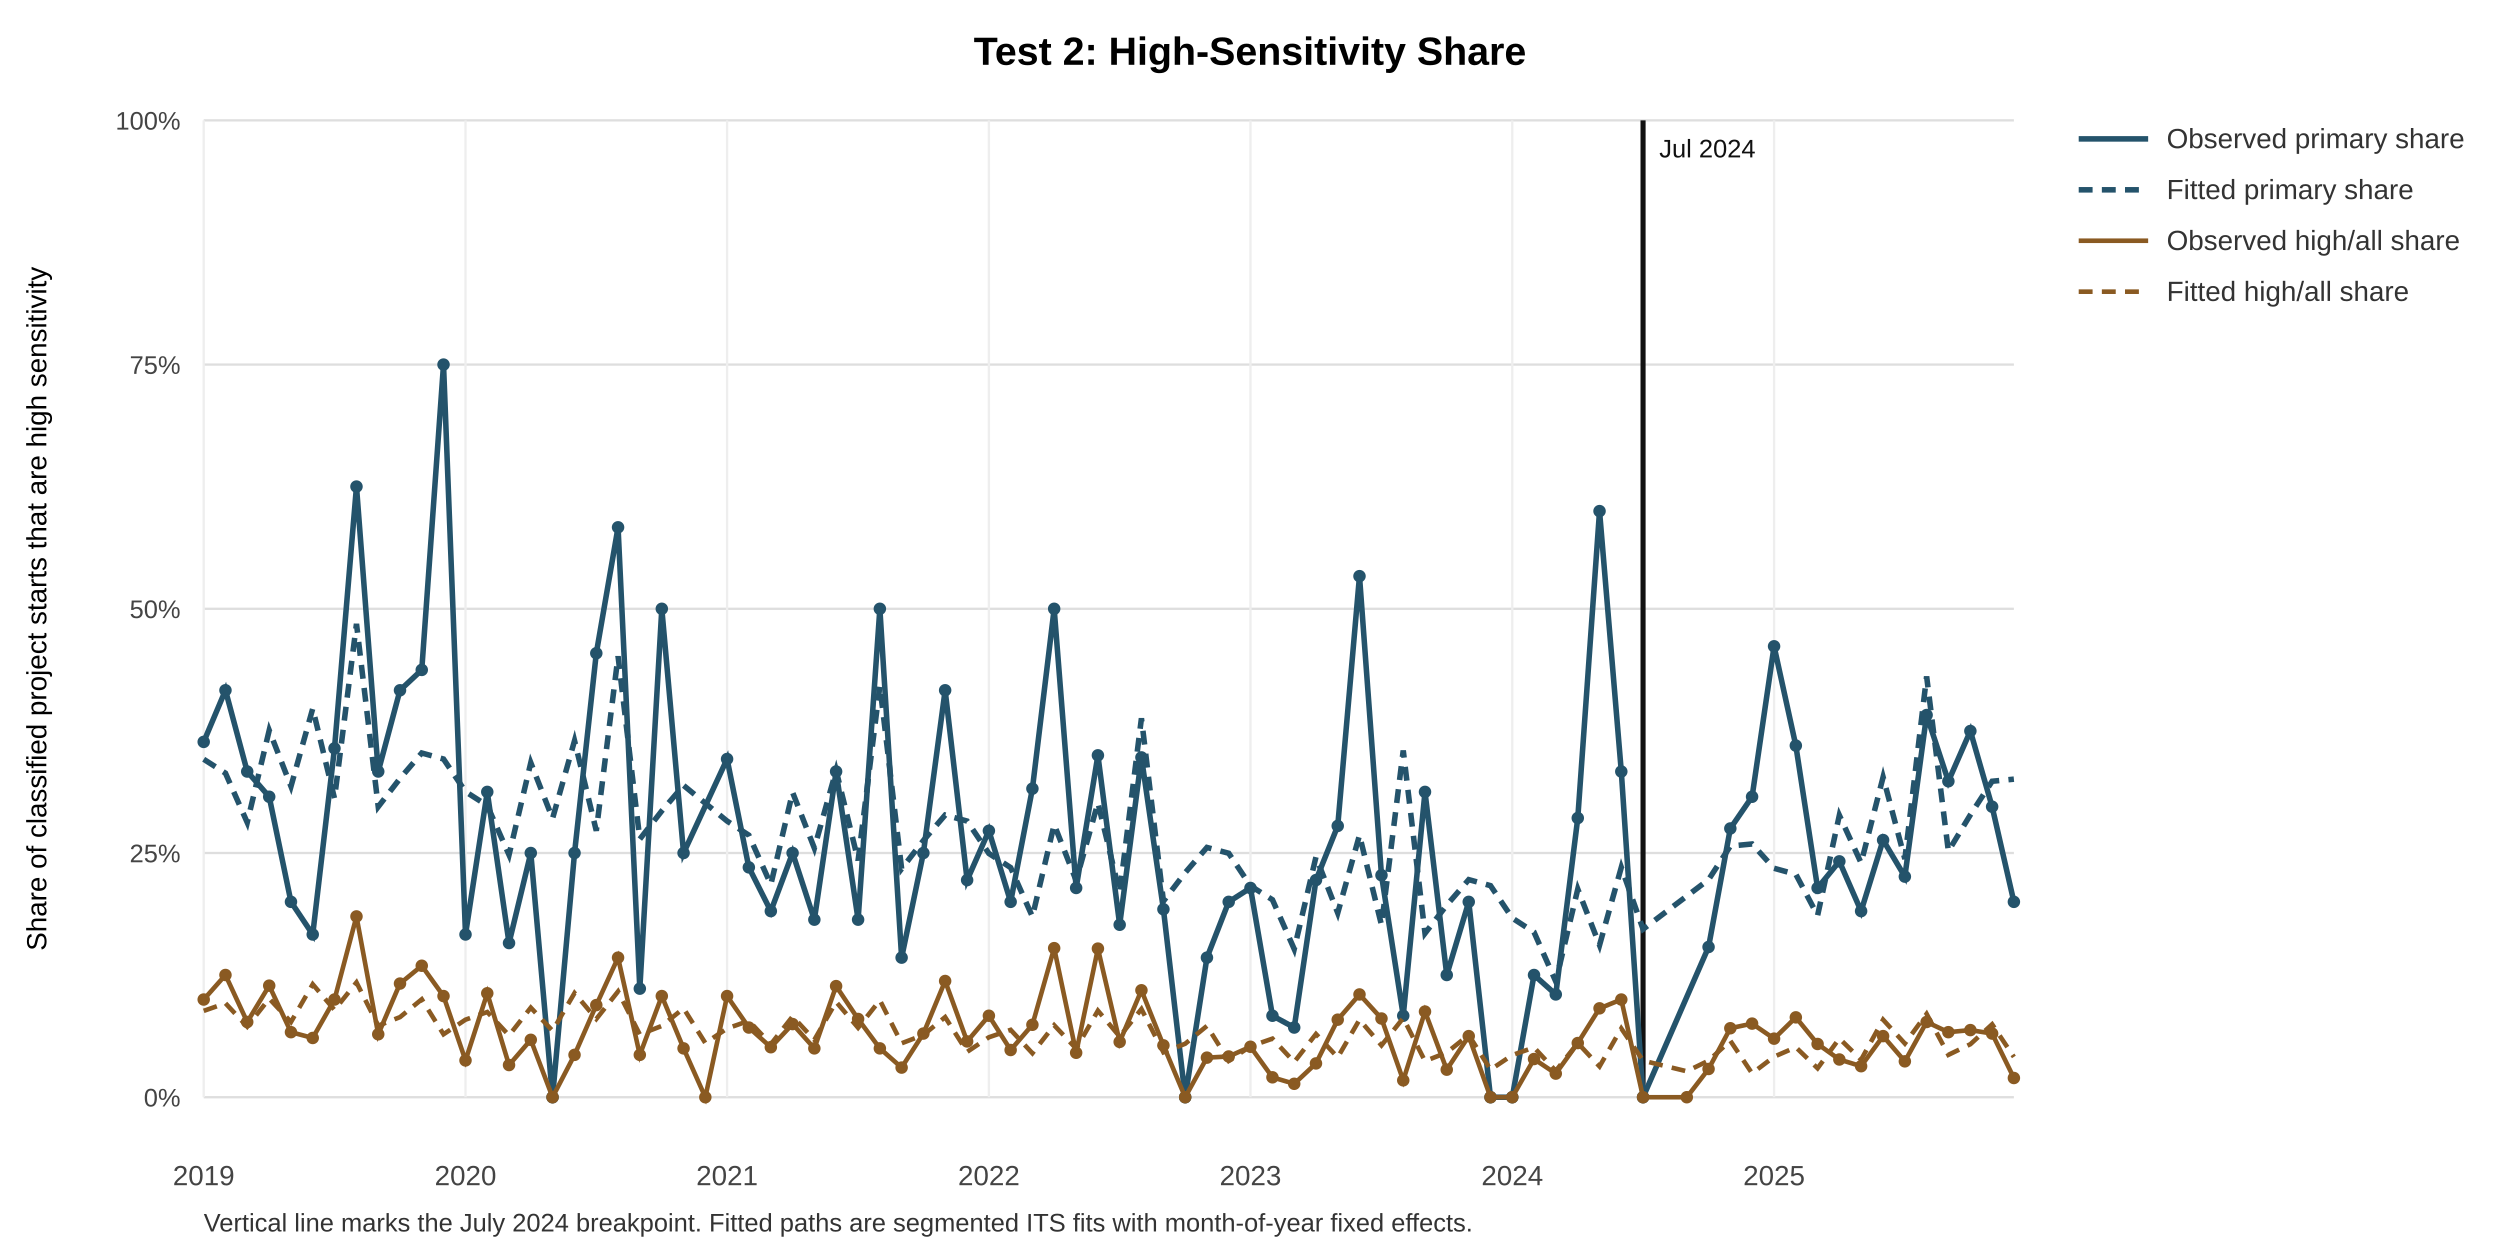
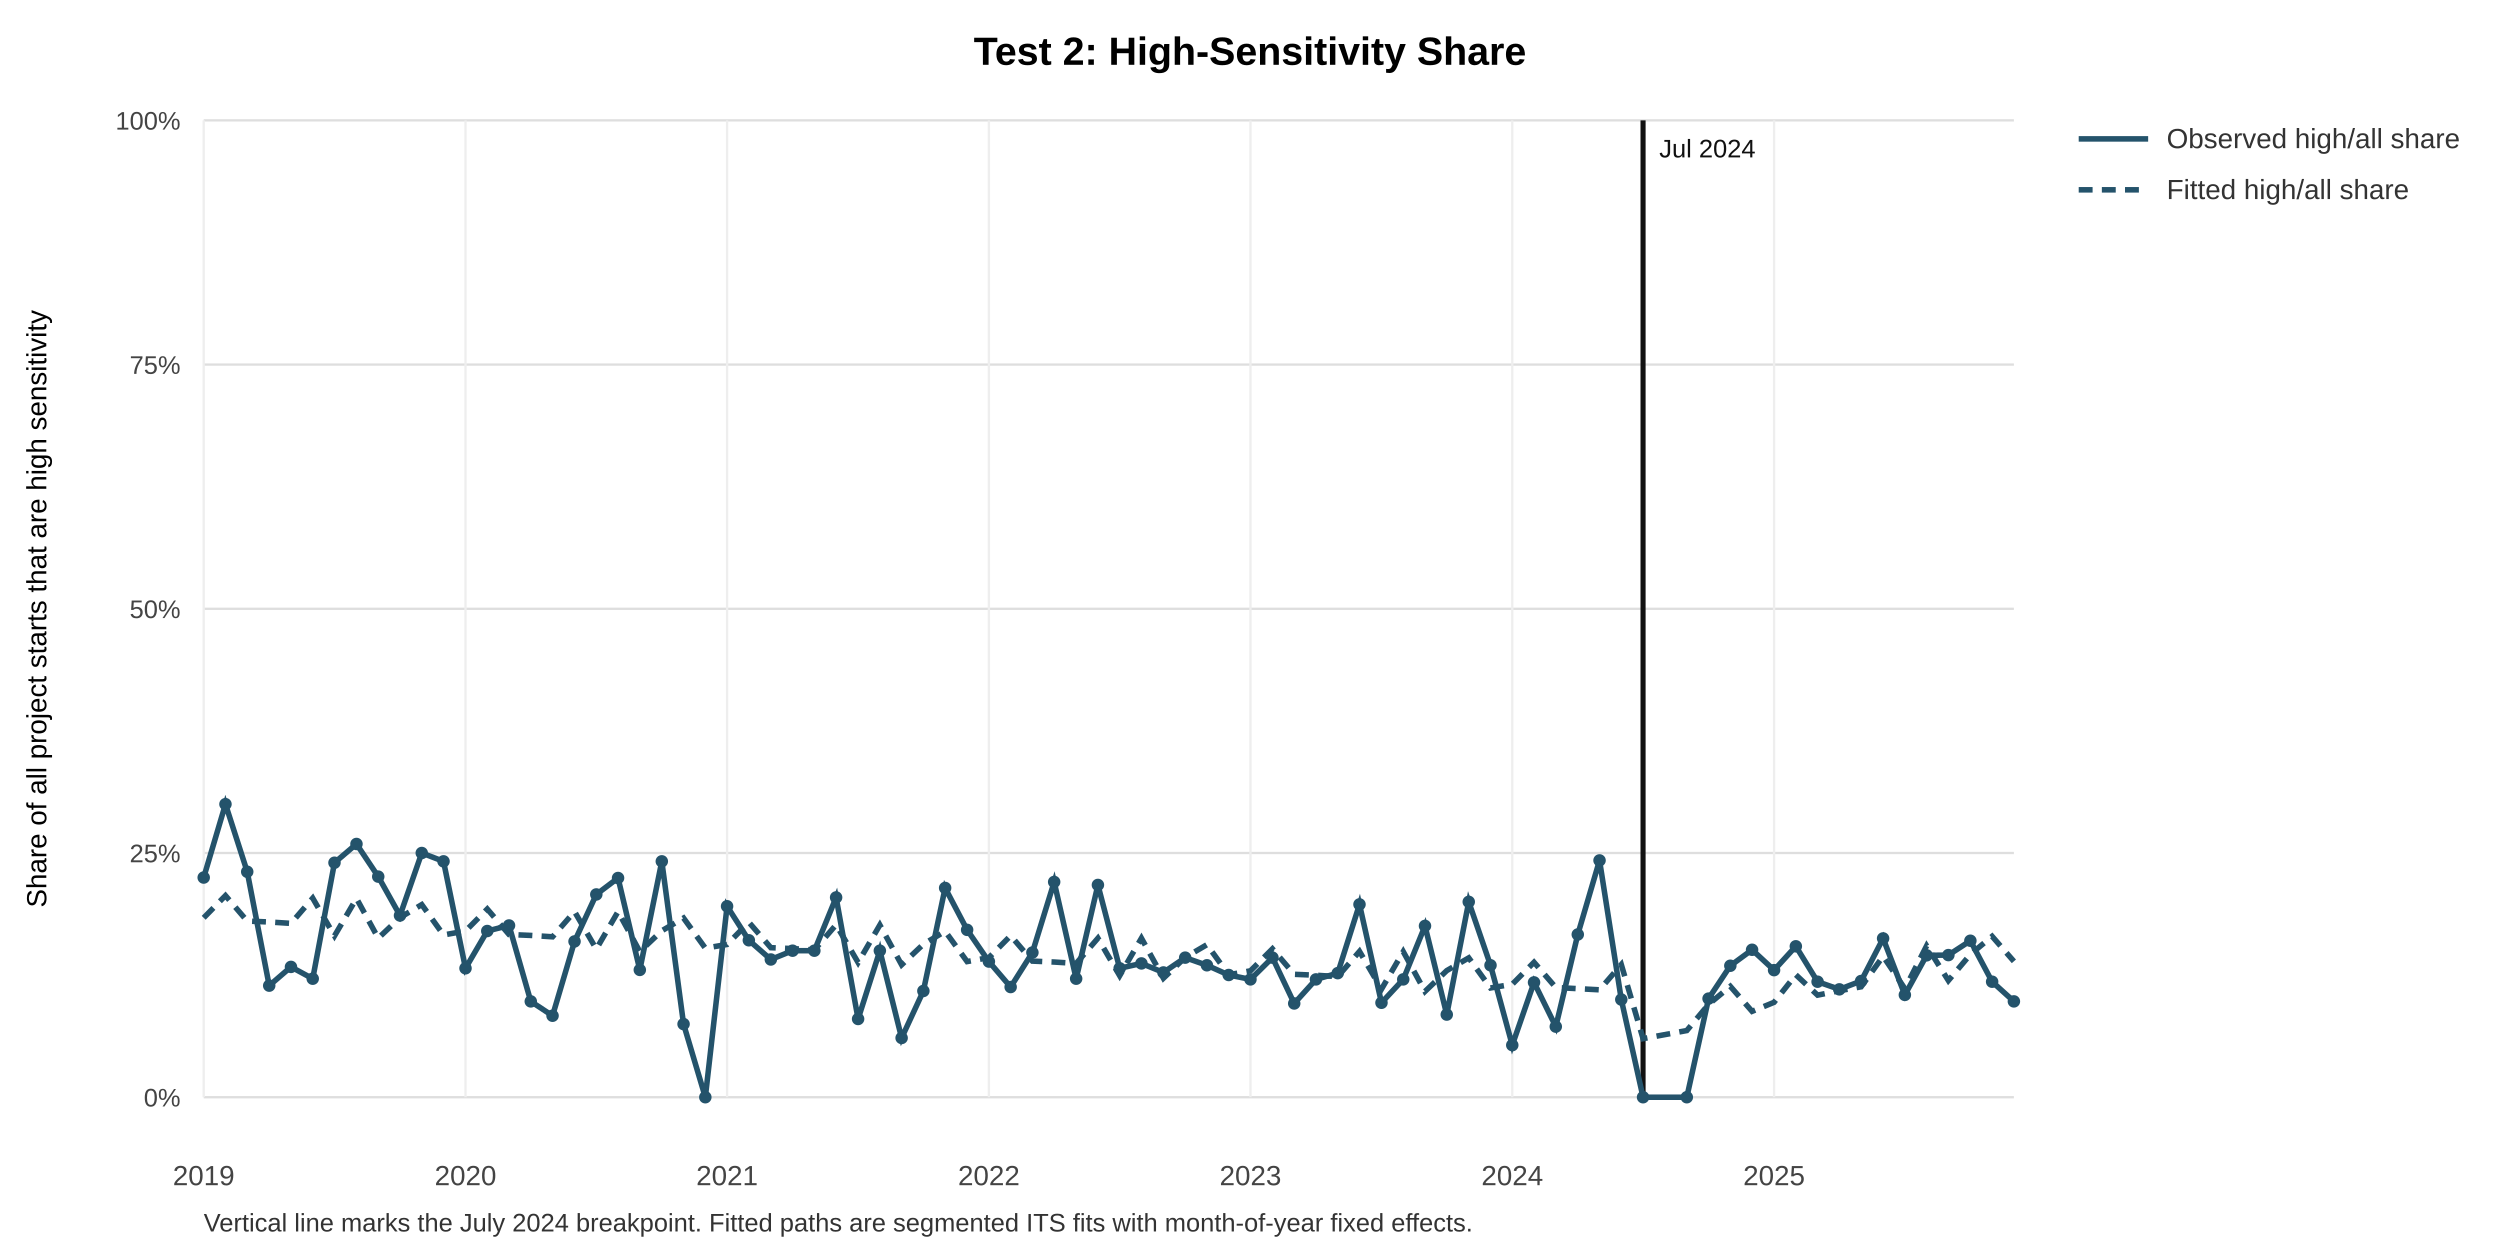
<svg xmlns="http://www.w3.org/2000/svg" width="1080" height="540" viewBox="0 0 1080 540">
  <rect width="100%" height="100%" fill="#ffffff" />
  <text x="540.0" y="28" text-anchor="middle" font-family="Arial, sans-serif" font-size="17" font-weight="700">Test 2: High-Sensitivity Share</text>
  <line x1="88" y1="474.0" x2="870" y2="474.0" stroke="#dedede" />
  <text x="78" y="478.0" text-anchor="end" font-family="Arial, sans-serif" font-size="11" fill="#444">0%</text>
  <line x1="88" y1="368.5" x2="870" y2="368.5" stroke="#dedede" />
  <text x="78" y="372.5" text-anchor="end" font-family="Arial, sans-serif" font-size="11" fill="#444">25%</text>
  <line x1="88" y1="263.0" x2="870" y2="263.0" stroke="#dedede" />
  <text x="78" y="267.0" text-anchor="end" font-family="Arial, sans-serif" font-size="11" fill="#444">50%</text>
  <line x1="88" y1="157.5" x2="870" y2="157.5" stroke="#dedede" />
  <text x="78" y="161.5" text-anchor="end" font-family="Arial, sans-serif" font-size="11" fill="#444">75%</text>
  <line x1="88" y1="52.0" x2="870" y2="52.0" stroke="#dedede" />
  <text x="78" y="56.0" text-anchor="end" font-family="Arial, sans-serif" font-size="11" fill="#444">100%</text>
  <line x1="88.0" y1="52" x2="88.0" y2="474" stroke="#eeeeee" />
  <text x="88.0" y="512" text-anchor="middle" font-family="Arial, sans-serif" font-size="12" fill="#444">2019</text>
  <line x1="201.1" y1="52" x2="201.1" y2="474" stroke="#eeeeee" />
  <text x="201.1" y="512" text-anchor="middle" font-family="Arial, sans-serif" font-size="12" fill="#444">2020</text>
  <line x1="314.1" y1="52" x2="314.1" y2="474" stroke="#eeeeee" />
  <text x="314.1" y="512" text-anchor="middle" font-family="Arial, sans-serif" font-size="12" fill="#444">2021</text>
  <line x1="427.2" y1="52" x2="427.2" y2="474" stroke="#eeeeee" />
  <text x="427.2" y="512" text-anchor="middle" font-family="Arial, sans-serif" font-size="12" fill="#444">2022</text>
  <line x1="540.2" y1="52" x2="540.2" y2="474" stroke="#eeeeee" />
  <text x="540.2" y="512" text-anchor="middle" font-family="Arial, sans-serif" font-size="12" fill="#444">2023</text>
  <line x1="653.3" y1="52" x2="653.3" y2="474" stroke="#eeeeee" />
  <text x="653.3" y="512" text-anchor="middle" font-family="Arial, sans-serif" font-size="12" fill="#444">2024</text>
  <line x1="766.4" y1="52" x2="766.4" y2="474" stroke="#eeeeee" />
  <text x="766.4" y="512" text-anchor="middle" font-family="Arial, sans-serif" font-size="12" fill="#444">2025</text>
  <line x1="709.8" y1="52" x2="709.8" y2="474" stroke="#111" stroke-width="2.2" />
  <text x="716.8" y="68" font-family="Arial, sans-serif" font-size="11" fill="#111">Jul 2024</text>
-   <polyline fill="none" stroke="#24536b" stroke-width="2.4" points="88.0,320.5 97.4,298.2 106.8,333.3 116.3,344.2 125.7,389.6 135.1,403.7 144.5,323.3 154.0,210.2 163.4,333.3 172.8,298.2 182.2,289.4 191.6,157.5 201.1,403.7 210.5,342.1 219.9,407.4 229.3,368.5 238.7,474.0 248.2,368.5 257.6,282.2 267.0,227.8 276.4,427.1 285.9,263.0 295.3,368.5 314.1,327.9 323.5,374.7 333.0,393.6 342.4,368.5 351.8,397.3 361.2,333.3 370.7,397.3 380.1,263.0 389.5,413.7 398.9,368.5 408.3,298.2 417.8,380.2 427.2,358.9 436.6,389.6 446.0,340.7 455.4,263.0 464.9,383.6 474.3,326.3 483.7,399.5 493.1,327.2 502.6,392.8 512.0,474.0 521.4,413.7 530.8,389.6 540.2,383.6 549.7,438.8 559.1,443.9 568.5,380.2 577.9,356.8 587.3,248.9 596.8,378.1 606.2,438.8 615.6,342.1 625.0,421.2 634.5,389.6 643.9,474.0 653.3,474.0 662.7,421.2 672.1,429.6 681.6,353.4 691.0,220.8 700.4,333.3 709.8,474.0 738.1,409.1 747.5,357.9 756.9,344.2 766.4,279.2 775.8,322.1 785.2,383.6 794.6,372.1 804.0,393.6 813.5,362.9 822.9,378.7 832.3,308.9 841.7,337.5 851.2,315.8 860.6,348.5 870.0,389.6" />
-   <circle cx="88.0" cy="320.5" r="2.7" fill="#24536b" />
-   <circle cx="97.4" cy="298.2" r="2.7" fill="#24536b" />
-   <circle cx="106.8" cy="333.3" r="2.7" fill="#24536b" />
-   <circle cx="116.3" cy="344.2" r="2.7" fill="#24536b" />
-   <circle cx="125.7" cy="389.6" r="2.7" fill="#24536b" />
-   <circle cx="135.1" cy="403.7" r="2.7" fill="#24536b" />
-   <circle cx="144.5" cy="323.3" r="2.7" fill="#24536b" />
-   <circle cx="154.0" cy="210.2" r="2.7" fill="#24536b" />
-   <circle cx="163.4" cy="333.3" r="2.7" fill="#24536b" />
-   <circle cx="172.8" cy="298.2" r="2.7" fill="#24536b" />
-   <circle cx="182.2" cy="289.4" r="2.7" fill="#24536b" />
-   <circle cx="191.6" cy="157.5" r="2.7" fill="#24536b" />
-   <circle cx="201.1" cy="403.7" r="2.7" fill="#24536b" />
-   <circle cx="210.5" cy="342.1" r="2.7" fill="#24536b" />
-   <circle cx="219.9" cy="407.4" r="2.7" fill="#24536b" />
-   <circle cx="229.3" cy="368.5" r="2.7" fill="#24536b" />
-   <circle cx="238.7" cy="474.0" r="2.7" fill="#24536b" />
-   <circle cx="248.2" cy="368.5" r="2.7" fill="#24536b" />
-   <circle cx="257.6" cy="282.2" r="2.7" fill="#24536b" />
-   <circle cx="267.0" cy="227.8" r="2.7" fill="#24536b" />
-   <circle cx="276.4" cy="427.1" r="2.7" fill="#24536b" />
-   <circle cx="285.9" cy="263.0" r="2.7" fill="#24536b" />
-   <circle cx="295.3" cy="368.5" r="2.7" fill="#24536b" />
-   <circle cx="314.1" cy="327.9" r="2.7" fill="#24536b" />
-   <circle cx="323.5" cy="374.7" r="2.7" fill="#24536b" />
-   <circle cx="333.0" cy="393.6" r="2.7" fill="#24536b" />
-   <circle cx="342.4" cy="368.5" r="2.7" fill="#24536b" />
-   <circle cx="351.8" cy="397.3" r="2.7" fill="#24536b" />
-   <circle cx="361.2" cy="333.3" r="2.7" fill="#24536b" />
-   <circle cx="370.7" cy="397.3" r="2.7" fill="#24536b" />
-   <circle cx="380.1" cy="263.0" r="2.7" fill="#24536b" />
-   <circle cx="389.5" cy="413.7" r="2.7" fill="#24536b" />
-   <circle cx="398.9" cy="368.5" r="2.7" fill="#24536b" />
-   <circle cx="408.3" cy="298.2" r="2.7" fill="#24536b" />
-   <circle cx="417.8" cy="380.2" r="2.7" fill="#24536b" />
-   <circle cx="427.2" cy="358.9" r="2.7" fill="#24536b" />
-   <circle cx="436.6" cy="389.6" r="2.7" fill="#24536b" />
-   <circle cx="446.0" cy="340.7" r="2.7" fill="#24536b" />
-   <circle cx="455.4" cy="263.0" r="2.7" fill="#24536b" />
-   <circle cx="464.9" cy="383.6" r="2.7" fill="#24536b" />
-   <circle cx="474.3" cy="326.3" r="2.7" fill="#24536b" />
-   <circle cx="483.7" cy="399.5" r="2.7" fill="#24536b" />
-   <circle cx="493.1" cy="327.2" r="2.7" fill="#24536b" />
-   <circle cx="502.6" cy="392.8" r="2.7" fill="#24536b" />
-   <circle cx="512.0" cy="474.0" r="2.7" fill="#24536b" />
-   <circle cx="521.4" cy="413.7" r="2.7" fill="#24536b" />
-   <circle cx="530.8" cy="389.6" r="2.7" fill="#24536b" />
-   <circle cx="540.2" cy="383.6" r="2.7" fill="#24536b" />
-   <circle cx="549.7" cy="438.8" r="2.7" fill="#24536b" />
-   <circle cx="559.1" cy="443.9" r="2.7" fill="#24536b" />
-   <circle cx="568.5" cy="380.2" r="2.7" fill="#24536b" />
-   <circle cx="577.9" cy="356.8" r="2.7" fill="#24536b" />
-   <circle cx="587.3" cy="248.9" r="2.7" fill="#24536b" />
-   <circle cx="596.8" cy="378.1" r="2.7" fill="#24536b" />
-   <circle cx="606.2" cy="438.8" r="2.7" fill="#24536b" />
-   <circle cx="615.6" cy="342.1" r="2.7" fill="#24536b" />
-   <circle cx="625.0" cy="421.2" r="2.7" fill="#24536b" />
+   <polyline fill="none" stroke="#24536b" stroke-width="2.4" points="88.0,379.1 97.4,347.4 106.8,376.6 116.3,425.8 125.7,417.7 135.1,422.8 144.5,372.7 154.0,364.6 163.4,378.7 172.8,395.5 182.2,368.5 191.6,372.1 201.1,418.3 210.5,402.2 219.9,399.8 229.3,432.6 238.7,438.8 248.2,406.7 257.6,386.4 267.0,379.3 276.4,419.0 285.9,372.1 295.3,442.4 304.7,474.0 314.1,391.5 323.5,406.2 333.0,414.5 342.4,410.7 351.8,410.7 361.2,387.7 370.7,440.2 380.1,410.7 389.5,448.4 398.9,428.1 408.3,383.6 417.8,401.7 427.2,415.4 436.6,426.4 446.0,411.5 455.4,381.0 464.9,422.8 474.3,382.3 483.7,418.3 493.1,416.2 502.6,420.1 512.0,413.7 521.4,417.0 530.8,421.2 540.2,423.1 549.7,413.7 559.1,433.5 568.5,423.1 577.9,420.4 587.3,390.7 596.8,433.2 606.2,423.1 615.6,400.0 625.0,438.3 634.5,389.6 643.9,417.0 653.3,451.5 662.7,424.4 672.1,443.5 681.6,403.7 691.0,371.7 700.4,431.8 709.8,474.0 728.7,474.0 738.1,431.4 747.5,417.2 756.9,410.3 766.4,419.1 775.8,408.8 785.2,424.1 794.6,427.4 804.0,423.8 813.5,405.4 822.9,429.8 832.3,412.7 841.7,412.6 851.2,406.4 860.6,424.1 870.0,432.6" />
+   <circle cx="88.0" cy="379.1" r="2.7" fill="#24536b" />
+   <circle cx="97.4" cy="347.4" r="2.7" fill="#24536b" />
+   <circle cx="106.8" cy="376.6" r="2.7" fill="#24536b" />
+   <circle cx="116.3" cy="425.8" r="2.7" fill="#24536b" />
+   <circle cx="125.7" cy="417.7" r="2.7" fill="#24536b" />
+   <circle cx="135.1" cy="422.8" r="2.7" fill="#24536b" />
+   <circle cx="144.5" cy="372.7" r="2.7" fill="#24536b" />
+   <circle cx="154.0" cy="364.6" r="2.7" fill="#24536b" />
+   <circle cx="163.4" cy="378.7" r="2.7" fill="#24536b" />
+   <circle cx="172.8" cy="395.5" r="2.7" fill="#24536b" />
+   <circle cx="182.2" cy="368.5" r="2.7" fill="#24536b" />
+   <circle cx="191.6" cy="372.1" r="2.7" fill="#24536b" />
+   <circle cx="201.1" cy="418.3" r="2.7" fill="#24536b" />
+   <circle cx="210.5" cy="402.2" r="2.7" fill="#24536b" />
+   <circle cx="219.9" cy="399.8" r="2.7" fill="#24536b" />
+   <circle cx="229.3" cy="432.6" r="2.7" fill="#24536b" />
+   <circle cx="238.7" cy="438.8" r="2.7" fill="#24536b" />
+   <circle cx="248.2" cy="406.7" r="2.7" fill="#24536b" />
+   <circle cx="257.6" cy="386.4" r="2.7" fill="#24536b" />
+   <circle cx="267.0" cy="379.3" r="2.7" fill="#24536b" />
+   <circle cx="276.4" cy="419.0" r="2.7" fill="#24536b" />
+   <circle cx="285.9" cy="372.1" r="2.7" fill="#24536b" />
+   <circle cx="295.3" cy="442.4" r="2.7" fill="#24536b" />
+   <circle cx="304.7" cy="474.0" r="2.7" fill="#24536b" />
+   <circle cx="314.1" cy="391.5" r="2.7" fill="#24536b" />
+   <circle cx="323.5" cy="406.2" r="2.7" fill="#24536b" />
+   <circle cx="333.0" cy="414.5" r="2.7" fill="#24536b" />
+   <circle cx="342.4" cy="410.7" r="2.7" fill="#24536b" />
+   <circle cx="351.8" cy="410.7" r="2.7" fill="#24536b" />
+   <circle cx="361.2" cy="387.7" r="2.7" fill="#24536b" />
+   <circle cx="370.7" cy="440.2" r="2.7" fill="#24536b" />
+   <circle cx="380.1" cy="410.7" r="2.7" fill="#24536b" />
+   <circle cx="389.5" cy="448.4" r="2.7" fill="#24536b" />
+   <circle cx="398.9" cy="428.1" r="2.7" fill="#24536b" />
+   <circle cx="408.3" cy="383.6" r="2.7" fill="#24536b" />
+   <circle cx="417.8" cy="401.7" r="2.7" fill="#24536b" />
+   <circle cx="427.2" cy="415.4" r="2.7" fill="#24536b" />
+   <circle cx="436.6" cy="426.4" r="2.7" fill="#24536b" />
+   <circle cx="446.0" cy="411.5" r="2.7" fill="#24536b" />
+   <circle cx="455.4" cy="381.0" r="2.7" fill="#24536b" />
+   <circle cx="464.9" cy="422.8" r="2.7" fill="#24536b" />
+   <circle cx="474.3" cy="382.3" r="2.7" fill="#24536b" />
+   <circle cx="483.7" cy="418.3" r="2.7" fill="#24536b" />
+   <circle cx="493.1" cy="416.2" r="2.7" fill="#24536b" />
+   <circle cx="502.6" cy="420.1" r="2.7" fill="#24536b" />
+   <circle cx="512.0" cy="413.7" r="2.7" fill="#24536b" />
+   <circle cx="521.4" cy="417.0" r="2.7" fill="#24536b" />
+   <circle cx="530.8" cy="421.2" r="2.7" fill="#24536b" />
+   <circle cx="540.2" cy="423.1" r="2.7" fill="#24536b" />
+   <circle cx="549.7" cy="413.7" r="2.7" fill="#24536b" />
+   <circle cx="559.1" cy="433.5" r="2.7" fill="#24536b" />
+   <circle cx="568.5" cy="423.1" r="2.7" fill="#24536b" />
+   <circle cx="577.9" cy="420.4" r="2.7" fill="#24536b" />
+   <circle cx="587.3" cy="390.7" r="2.7" fill="#24536b" />
+   <circle cx="596.8" cy="433.2" r="2.7" fill="#24536b" />
+   <circle cx="606.2" cy="423.1" r="2.7" fill="#24536b" />
+   <circle cx="615.6" cy="400.0" r="2.7" fill="#24536b" />
+   <circle cx="625.0" cy="438.3" r="2.7" fill="#24536b" />
  <circle cx="634.5" cy="389.6" r="2.7" fill="#24536b" />
-   <circle cx="643.9" cy="474.0" r="2.7" fill="#24536b" />
-   <circle cx="653.3" cy="474.0" r="2.7" fill="#24536b" />
-   <circle cx="662.7" cy="421.2" r="2.7" fill="#24536b" />
-   <circle cx="672.1" cy="429.6" r="2.7" fill="#24536b" />
-   <circle cx="681.6" cy="353.4" r="2.7" fill="#24536b" />
-   <circle cx="691.0" cy="220.8" r="2.7" fill="#24536b" />
-   <circle cx="700.4" cy="333.3" r="2.7" fill="#24536b" />
+   <circle cx="643.9" cy="417.0" r="2.7" fill="#24536b" />
+   <circle cx="653.3" cy="451.5" r="2.7" fill="#24536b" />
+   <circle cx="662.7" cy="424.4" r="2.7" fill="#24536b" />
+   <circle cx="672.1" cy="443.5" r="2.7" fill="#24536b" />
+   <circle cx="681.6" cy="403.7" r="2.7" fill="#24536b" />
+   <circle cx="691.0" cy="371.7" r="2.7" fill="#24536b" />
+   <circle cx="700.4" cy="431.8" r="2.7" fill="#24536b" />
  <circle cx="709.8" cy="474.0" r="2.7" fill="#24536b" />
-   <circle cx="738.1" cy="409.1" r="2.7" fill="#24536b" />
-   <circle cx="747.5" cy="357.9" r="2.7" fill="#24536b" />
-   <circle cx="756.9" cy="344.2" r="2.7" fill="#24536b" />
-   <circle cx="766.4" cy="279.2" r="2.7" fill="#24536b" />
-   <circle cx="775.8" cy="322.1" r="2.7" fill="#24536b" />
-   <circle cx="785.2" cy="383.6" r="2.7" fill="#24536b" />
-   <circle cx="794.6" cy="372.1" r="2.7" fill="#24536b" />
-   <circle cx="804.0" cy="393.6" r="2.7" fill="#24536b" />
-   <circle cx="813.5" cy="362.9" r="2.7" fill="#24536b" />
-   <circle cx="822.9" cy="378.7" r="2.7" fill="#24536b" />
-   <circle cx="832.3" cy="308.9" r="2.7" fill="#24536b" />
-   <circle cx="841.7" cy="337.5" r="2.7" fill="#24536b" />
-   <circle cx="851.2" cy="315.8" r="2.7" fill="#24536b" />
-   <circle cx="860.6" cy="348.5" r="2.7" fill="#24536b" />
-   <circle cx="870.0" cy="389.6" r="2.7" fill="#24536b" />
+   <circle cx="728.7" cy="474.0" r="2.7" fill="#24536b" />
+   <circle cx="738.1" cy="431.4" r="2.7" fill="#24536b" />
+   <circle cx="747.5" cy="417.2" r="2.7" fill="#24536b" />
+   <circle cx="756.9" cy="410.3" r="2.7" fill="#24536b" />
+   <circle cx="766.4" cy="419.1" r="2.7" fill="#24536b" />
+   <circle cx="775.8" cy="408.8" r="2.7" fill="#24536b" />
+   <circle cx="785.2" cy="424.1" r="2.7" fill="#24536b" />
+   <circle cx="794.6" cy="427.4" r="2.7" fill="#24536b" />
+   <circle cx="804.0" cy="423.8" r="2.7" fill="#24536b" />
+   <circle cx="813.5" cy="405.4" r="2.7" fill="#24536b" />
+   <circle cx="822.9" cy="429.8" r="2.7" fill="#24536b" />
+   <circle cx="832.3" cy="412.7" r="2.7" fill="#24536b" />
+   <circle cx="841.7" cy="412.6" r="2.7" fill="#24536b" />
+   <circle cx="851.2" cy="406.4" r="2.7" fill="#24536b" />
+   <circle cx="860.6" cy="424.1" r="2.7" fill="#24536b" />
+   <circle cx="870.0" cy="432.6" r="2.7" fill="#24536b" />
  <line x1="898" y1="60" x2="928" y2="60" stroke="#24536b" stroke-width="2.4" />
-   <text x="936" y="64" font-family="Arial, sans-serif" font-size="12" fill="#333">Observed primary share</text>
-   <polyline fill="none" stroke="#24536b" stroke-width="2.4" stroke-dasharray="6 4" points="88.0,328.0 97.4,334.0 106.8,355.3 116.3,315.5 125.7,339.7 135.1,306.1 144.5,344.9 154.0,269.5 163.4,348.5 172.8,336.3 182.2,325.3 191.6,327.9 201.1,342.0 210.5,348.0 219.9,369.3 229.3,329.5 238.7,353.6 248.2,320.0 257.6,358.9 267.0,283.5 276.4,362.5 285.9,350.3 295.3,339.3 314.1,354.7 323.5,360.8 333.0,382.1 342.4,342.3 351.8,366.4 361.2,332.8 370.7,371.7 380.1,296.3 389.5,375.3 398.9,363.1 408.3,352.1 417.8,354.7 427.2,368.7 436.6,374.8 446.0,396.0 455.4,356.2 464.9,380.4 474.3,346.8 483.7,385.6 493.1,310.3 502.6,389.3 512.0,377.0 521.4,366.1 530.8,368.6 540.2,382.7 549.7,388.7 559.1,410.0 568.5,370.2 577.9,394.4 587.3,360.8 596.8,399.6 606.2,324.2 615.6,403.2 625.0,391.0 634.5,380.0 643.9,382.6 653.3,396.6 662.7,402.7 672.1,424.0 681.6,384.1 691.0,408.3 700.4,374.7 709.8,401.4 738.1,380.0 747.5,365.5 756.9,364.6 766.4,375.1 775.8,377.7 785.2,395.5 794.6,352.2 804.0,372.8 813.5,335.7 822.9,371.1 832.3,292.2 841.7,367.7 851.2,352.0 860.6,337.5 870.0,336.6" />
+   <text x="936" y="64" font-family="Arial, sans-serif" font-size="12" fill="#333">Observed high/all share</text>
+   <polyline fill="none" stroke="#24536b" stroke-width="2.4" stroke-dasharray="6 4" points="88.0,396.5 97.4,386.9 106.8,397.9 116.3,398.3 125.7,398.9 135.1,388.0 144.5,404.3 154.0,388.1 163.4,405.3 172.8,396.4 182.2,390.8 191.6,403.9 201.1,402.2 210.5,392.7 219.9,403.7 229.3,404.1 238.7,404.7 248.2,393.8 257.6,410.0 267.0,393.8 276.4,411.1 285.9,402.1 295.3,396.6 304.7,409.6 314.1,408.0 323.5,398.4 333.0,409.4 342.4,409.8 351.8,410.4 361.2,399.5 370.7,415.8 380.1,399.6 389.5,416.8 398.9,407.9 408.3,402.3 417.8,415.4 427.2,413.7 436.6,404.2 446.0,415.2 455.4,415.6 464.9,416.2 474.3,405.3 483.7,421.5 493.1,405.3 502.6,422.6 512.0,413.6 521.4,408.1 530.8,421.1 540.2,419.4 549.7,409.9 559.1,420.9 568.5,421.3 577.9,421.9 587.3,411.0 596.8,427.3 606.2,411.1 615.6,428.3 625.0,419.3 634.5,413.8 643.9,426.8 653.3,425.2 662.7,415.7 672.1,426.6 681.6,427.1 691.0,427.6 700.4,416.7 709.8,448.7 728.7,445.2 738.1,433.9 747.5,426.1 756.9,436.9 766.4,433.0 775.8,421.1 785.2,429.9 794.6,428.0 804.0,426.3 813.5,413.1 822.9,427.1 832.3,408.6 841.7,423.6 851.2,412.3 860.6,404.5 870.0,415.3" />
  <line x1="898" y1="82" x2="928" y2="82" stroke="#24536b" stroke-width="2.4" stroke-dasharray="6 4" />
-   <text x="936" y="86" font-family="Arial, sans-serif" font-size="12" fill="#333">Fitted primary share</text>
-   <polyline fill="none" stroke="#8a5a22" stroke-width="2.0" points="88.0,431.8 97.4,421.2 106.8,441.5 116.3,425.8 125.7,445.9 135.1,448.4 144.5,431.8 154.0,395.9 163.4,446.8 172.8,424.9 182.2,417.2 191.6,430.3 201.1,458.1 210.5,429.1 219.9,460.1 229.3,449.2 238.7,474.0 248.2,455.7 257.6,434.2 267.0,413.7 276.4,455.7 285.9,430.3 295.3,452.9 304.7,474.0 314.1,430.3 323.5,443.9 333.0,452.4 342.4,442.4 351.8,452.9 361.2,426.0 370.7,440.2 380.1,452.9 389.5,461.2 398.9,446.5 408.3,423.8 417.8,449.9 427.2,438.8 436.6,453.6 446.0,442.7 455.4,409.6 464.9,454.8 474.3,409.8 483.7,450.1 493.1,427.8 502.6,451.6 512.0,474.0 521.4,456.9 530.8,456.4 540.2,452.2 549.7,465.4 559.1,468.2 568.5,459.4 577.9,440.5 587.3,429.6 596.8,440.0 606.2,466.7 615.6,437.0 625.0,462.1 634.5,447.6 643.9,474.0 653.3,474.0 662.7,457.5 672.1,463.8 681.6,450.6 691.0,435.6 700.4,431.8 709.8,474.0 728.7,474.0 738.1,461.8 747.5,444.2 756.9,442.2 766.4,448.7 775.8,439.5 785.2,451.0 794.6,457.7 804.0,460.6 813.5,447.6 822.9,458.5 832.3,441.5 841.7,445.9 851.2,445.0 860.6,446.5 870.0,465.7" />
-   <circle cx="88.0" cy="431.8" r="2.7" fill="#8a5a22" />
-   <circle cx="97.4" cy="421.2" r="2.7" fill="#8a5a22" />
-   <circle cx="106.8" cy="441.5" r="2.7" fill="#8a5a22" />
-   <circle cx="116.3" cy="425.8" r="2.7" fill="#8a5a22" />
-   <circle cx="125.7" cy="445.9" r="2.7" fill="#8a5a22" />
-   <circle cx="135.1" cy="448.4" r="2.7" fill="#8a5a22" />
-   <circle cx="144.5" cy="431.8" r="2.7" fill="#8a5a22" />
-   <circle cx="154.0" cy="395.9" r="2.7" fill="#8a5a22" />
-   <circle cx="163.4" cy="446.8" r="2.7" fill="#8a5a22" />
-   <circle cx="172.8" cy="424.9" r="2.7" fill="#8a5a22" />
-   <circle cx="182.2" cy="417.2" r="2.7" fill="#8a5a22" />
-   <circle cx="191.6" cy="430.3" r="2.7" fill="#8a5a22" />
-   <circle cx="201.1" cy="458.1" r="2.7" fill="#8a5a22" />
-   <circle cx="210.5" cy="429.1" r="2.7" fill="#8a5a22" />
-   <circle cx="219.9" cy="460.1" r="2.7" fill="#8a5a22" />
-   <circle cx="229.3" cy="449.2" r="2.7" fill="#8a5a22" />
-   <circle cx="238.7" cy="474.0" r="2.7" fill="#8a5a22" />
-   <circle cx="248.2" cy="455.7" r="2.7" fill="#8a5a22" />
-   <circle cx="257.6" cy="434.2" r="2.7" fill="#8a5a22" />
-   <circle cx="267.0" cy="413.7" r="2.7" fill="#8a5a22" />
-   <circle cx="276.4" cy="455.7" r="2.7" fill="#8a5a22" />
-   <circle cx="285.9" cy="430.3" r="2.7" fill="#8a5a22" />
-   <circle cx="295.3" cy="452.9" r="2.7" fill="#8a5a22" />
-   <circle cx="304.7" cy="474.0" r="2.7" fill="#8a5a22" />
-   <circle cx="314.1" cy="430.3" r="2.7" fill="#8a5a22" />
-   <circle cx="323.5" cy="443.9" r="2.7" fill="#8a5a22" />
-   <circle cx="333.0" cy="452.4" r="2.7" fill="#8a5a22" />
-   <circle cx="342.4" cy="442.4" r="2.7" fill="#8a5a22" />
-   <circle cx="351.8" cy="452.9" r="2.7" fill="#8a5a22" />
-   <circle cx="361.2" cy="426.0" r="2.7" fill="#8a5a22" />
-   <circle cx="370.7" cy="440.2" r="2.7" fill="#8a5a22" />
-   <circle cx="380.1" cy="452.9" r="2.7" fill="#8a5a22" />
-   <circle cx="389.5" cy="461.2" r="2.7" fill="#8a5a22" />
-   <circle cx="398.9" cy="446.5" r="2.7" fill="#8a5a22" />
-   <circle cx="408.3" cy="423.8" r="2.7" fill="#8a5a22" />
-   <circle cx="417.8" cy="449.9" r="2.7" fill="#8a5a22" />
-   <circle cx="427.2" cy="438.8" r="2.7" fill="#8a5a22" />
-   <circle cx="436.6" cy="453.6" r="2.7" fill="#8a5a22" />
-   <circle cx="446.0" cy="442.7" r="2.7" fill="#8a5a22" />
-   <circle cx="455.4" cy="409.6" r="2.7" fill="#8a5a22" />
-   <circle cx="464.9" cy="454.8" r="2.7" fill="#8a5a22" />
-   <circle cx="474.3" cy="409.8" r="2.7" fill="#8a5a22" />
-   <circle cx="483.7" cy="450.1" r="2.7" fill="#8a5a22" />
-   <circle cx="493.1" cy="427.8" r="2.7" fill="#8a5a22" />
-   <circle cx="502.6" cy="451.6" r="2.7" fill="#8a5a22" />
-   <circle cx="512.0" cy="474.0" r="2.7" fill="#8a5a22" />
-   <circle cx="521.4" cy="456.9" r="2.7" fill="#8a5a22" />
-   <circle cx="530.8" cy="456.4" r="2.7" fill="#8a5a22" />
-   <circle cx="540.2" cy="452.2" r="2.7" fill="#8a5a22" />
-   <circle cx="549.7" cy="465.4" r="2.7" fill="#8a5a22" />
-   <circle cx="559.1" cy="468.2" r="2.7" fill="#8a5a22" />
-   <circle cx="568.5" cy="459.4" r="2.7" fill="#8a5a22" />
-   <circle cx="577.9" cy="440.5" r="2.7" fill="#8a5a22" />
-   <circle cx="587.3" cy="429.6" r="2.7" fill="#8a5a22" />
-   <circle cx="596.8" cy="440.0" r="2.7" fill="#8a5a22" />
-   <circle cx="606.2" cy="466.7" r="2.7" fill="#8a5a22" />
-   <circle cx="615.6" cy="437.0" r="2.7" fill="#8a5a22" />
-   <circle cx="625.0" cy="462.1" r="2.7" fill="#8a5a22" />
-   <circle cx="634.5" cy="447.6" r="2.7" fill="#8a5a22" />
-   <circle cx="643.9" cy="474.0" r="2.7" fill="#8a5a22" />
-   <circle cx="653.3" cy="474.0" r="2.7" fill="#8a5a22" />
-   <circle cx="662.7" cy="457.5" r="2.7" fill="#8a5a22" />
-   <circle cx="672.1" cy="463.8" r="2.7" fill="#8a5a22" />
-   <circle cx="681.6" cy="450.6" r="2.7" fill="#8a5a22" />
-   <circle cx="691.0" cy="435.6" r="2.7" fill="#8a5a22" />
-   <circle cx="700.4" cy="431.8" r="2.7" fill="#8a5a22" />
-   <circle cx="709.8" cy="474.0" r="2.7" fill="#8a5a22" />
-   <circle cx="728.7" cy="474.0" r="2.7" fill="#8a5a22" />
-   <circle cx="738.1" cy="461.8" r="2.7" fill="#8a5a22" />
-   <circle cx="747.5" cy="444.2" r="2.7" fill="#8a5a22" />
-   <circle cx="756.9" cy="442.2" r="2.7" fill="#8a5a22" />
-   <circle cx="766.4" cy="448.7" r="2.7" fill="#8a5a22" />
-   <circle cx="775.8" cy="439.5" r="2.7" fill="#8a5a22" />
-   <circle cx="785.2" cy="451.0" r="2.7" fill="#8a5a22" />
-   <circle cx="794.6" cy="457.7" r="2.7" fill="#8a5a22" />
-   <circle cx="804.0" cy="460.6" r="2.7" fill="#8a5a22" />
-   <circle cx="813.5" cy="447.6" r="2.7" fill="#8a5a22" />
-   <circle cx="822.9" cy="458.5" r="2.7" fill="#8a5a22" />
-   <circle cx="832.3" cy="441.5" r="2.7" fill="#8a5a22" />
-   <circle cx="841.7" cy="445.9" r="2.7" fill="#8a5a22" />
-   <circle cx="851.2" cy="445.0" r="2.7" fill="#8a5a22" />
-   <circle cx="860.6" cy="446.5" r="2.7" fill="#8a5a22" />
-   <circle cx="870.0" cy="465.7" r="2.7" fill="#8a5a22" />
-   <line x1="898" y1="104" x2="928" y2="104" stroke="#8a5a22" stroke-width="2.0" />
-   <text x="936" y="108" font-family="Arial, sans-serif" font-size="12" fill="#333">Observed high/all share</text>
-   <polyline fill="none" stroke="#8a5a22" stroke-width="2.0" stroke-dasharray="6 4" points="88.0,436.7 97.4,433.4 106.8,443.5 116.3,431.4 125.7,441.5 135.1,425.2 144.5,436.3 154.0,424.4 163.4,443.1 172.8,439.4 182.2,431.7 191.6,446.8 201.1,440.5 210.5,437.2 219.9,447.3 229.3,435.3 238.7,445.3 248.2,429.0 257.6,440.2 267.0,428.3 276.4,446.9 285.9,443.2 295.3,435.6 304.7,450.6 314.1,444.3 323.5,441.0 333.0,451.1 342.4,439.1 351.8,449.2 361.2,432.8 370.7,444.0 380.1,432.1 389.5,450.7 398.9,447.1 408.3,439.4 417.8,454.4 427.2,448.1 436.6,444.9 446.0,455.0 455.4,442.9 464.9,453.0 474.3,436.6 483.7,447.8 493.1,435.9 502.6,454.6 512.0,450.9 521.4,443.2 530.8,458.3 540.2,452.0 549.7,448.7 559.1,458.8 568.5,446.7 577.9,456.8 587.3,440.5 596.8,451.6 606.2,439.8 615.6,458.4 625.0,454.7 634.5,447.1 643.9,462.1 653.3,455.8 662.7,452.5 672.1,462.6 681.6,450.6 691.0,460.7 700.4,444.3 709.8,458.2 728.7,462.8 738.1,458.2 747.5,449.6 756.9,463.7 766.4,456.5 775.8,452.4 785.2,461.5 794.6,448.6 804.0,457.8 813.5,440.5 822.9,450.8 832.3,438.0 841.7,455.7 851.2,451.1 860.6,442.5 870.0,456.6" />
-   <line x1="898" y1="126" x2="928" y2="126" stroke="#8a5a22" stroke-width="2.0" stroke-dasharray="6 4" />
-   <text x="936" y="130" font-family="Arial, sans-serif" font-size="12" fill="#333">Fitted high/all share</text>
-   <text x="20" y="263.0" transform="rotate(-90 20 263.0)" text-anchor="middle" font-family="Arial, sans-serif" font-size="12">Share of classified project starts that are high sensitivity</text>
+   <text x="936" y="86" font-family="Arial, sans-serif" font-size="12" fill="#333">Fitted high/all share</text>
+   <text x="20" y="263.0" transform="rotate(-90 20 263.0)" text-anchor="middle" font-family="Arial, sans-serif" font-size="12">Share of all project starts that are high sensitivity</text>
  <text x="88" y="532" font-family="Arial, sans-serif" font-size="11" fill="#333">Vertical line marks the July 2024 breakpoint. Fitted paths are segmented ITS fits with month-of-year fixed effects.</text>
</svg>
